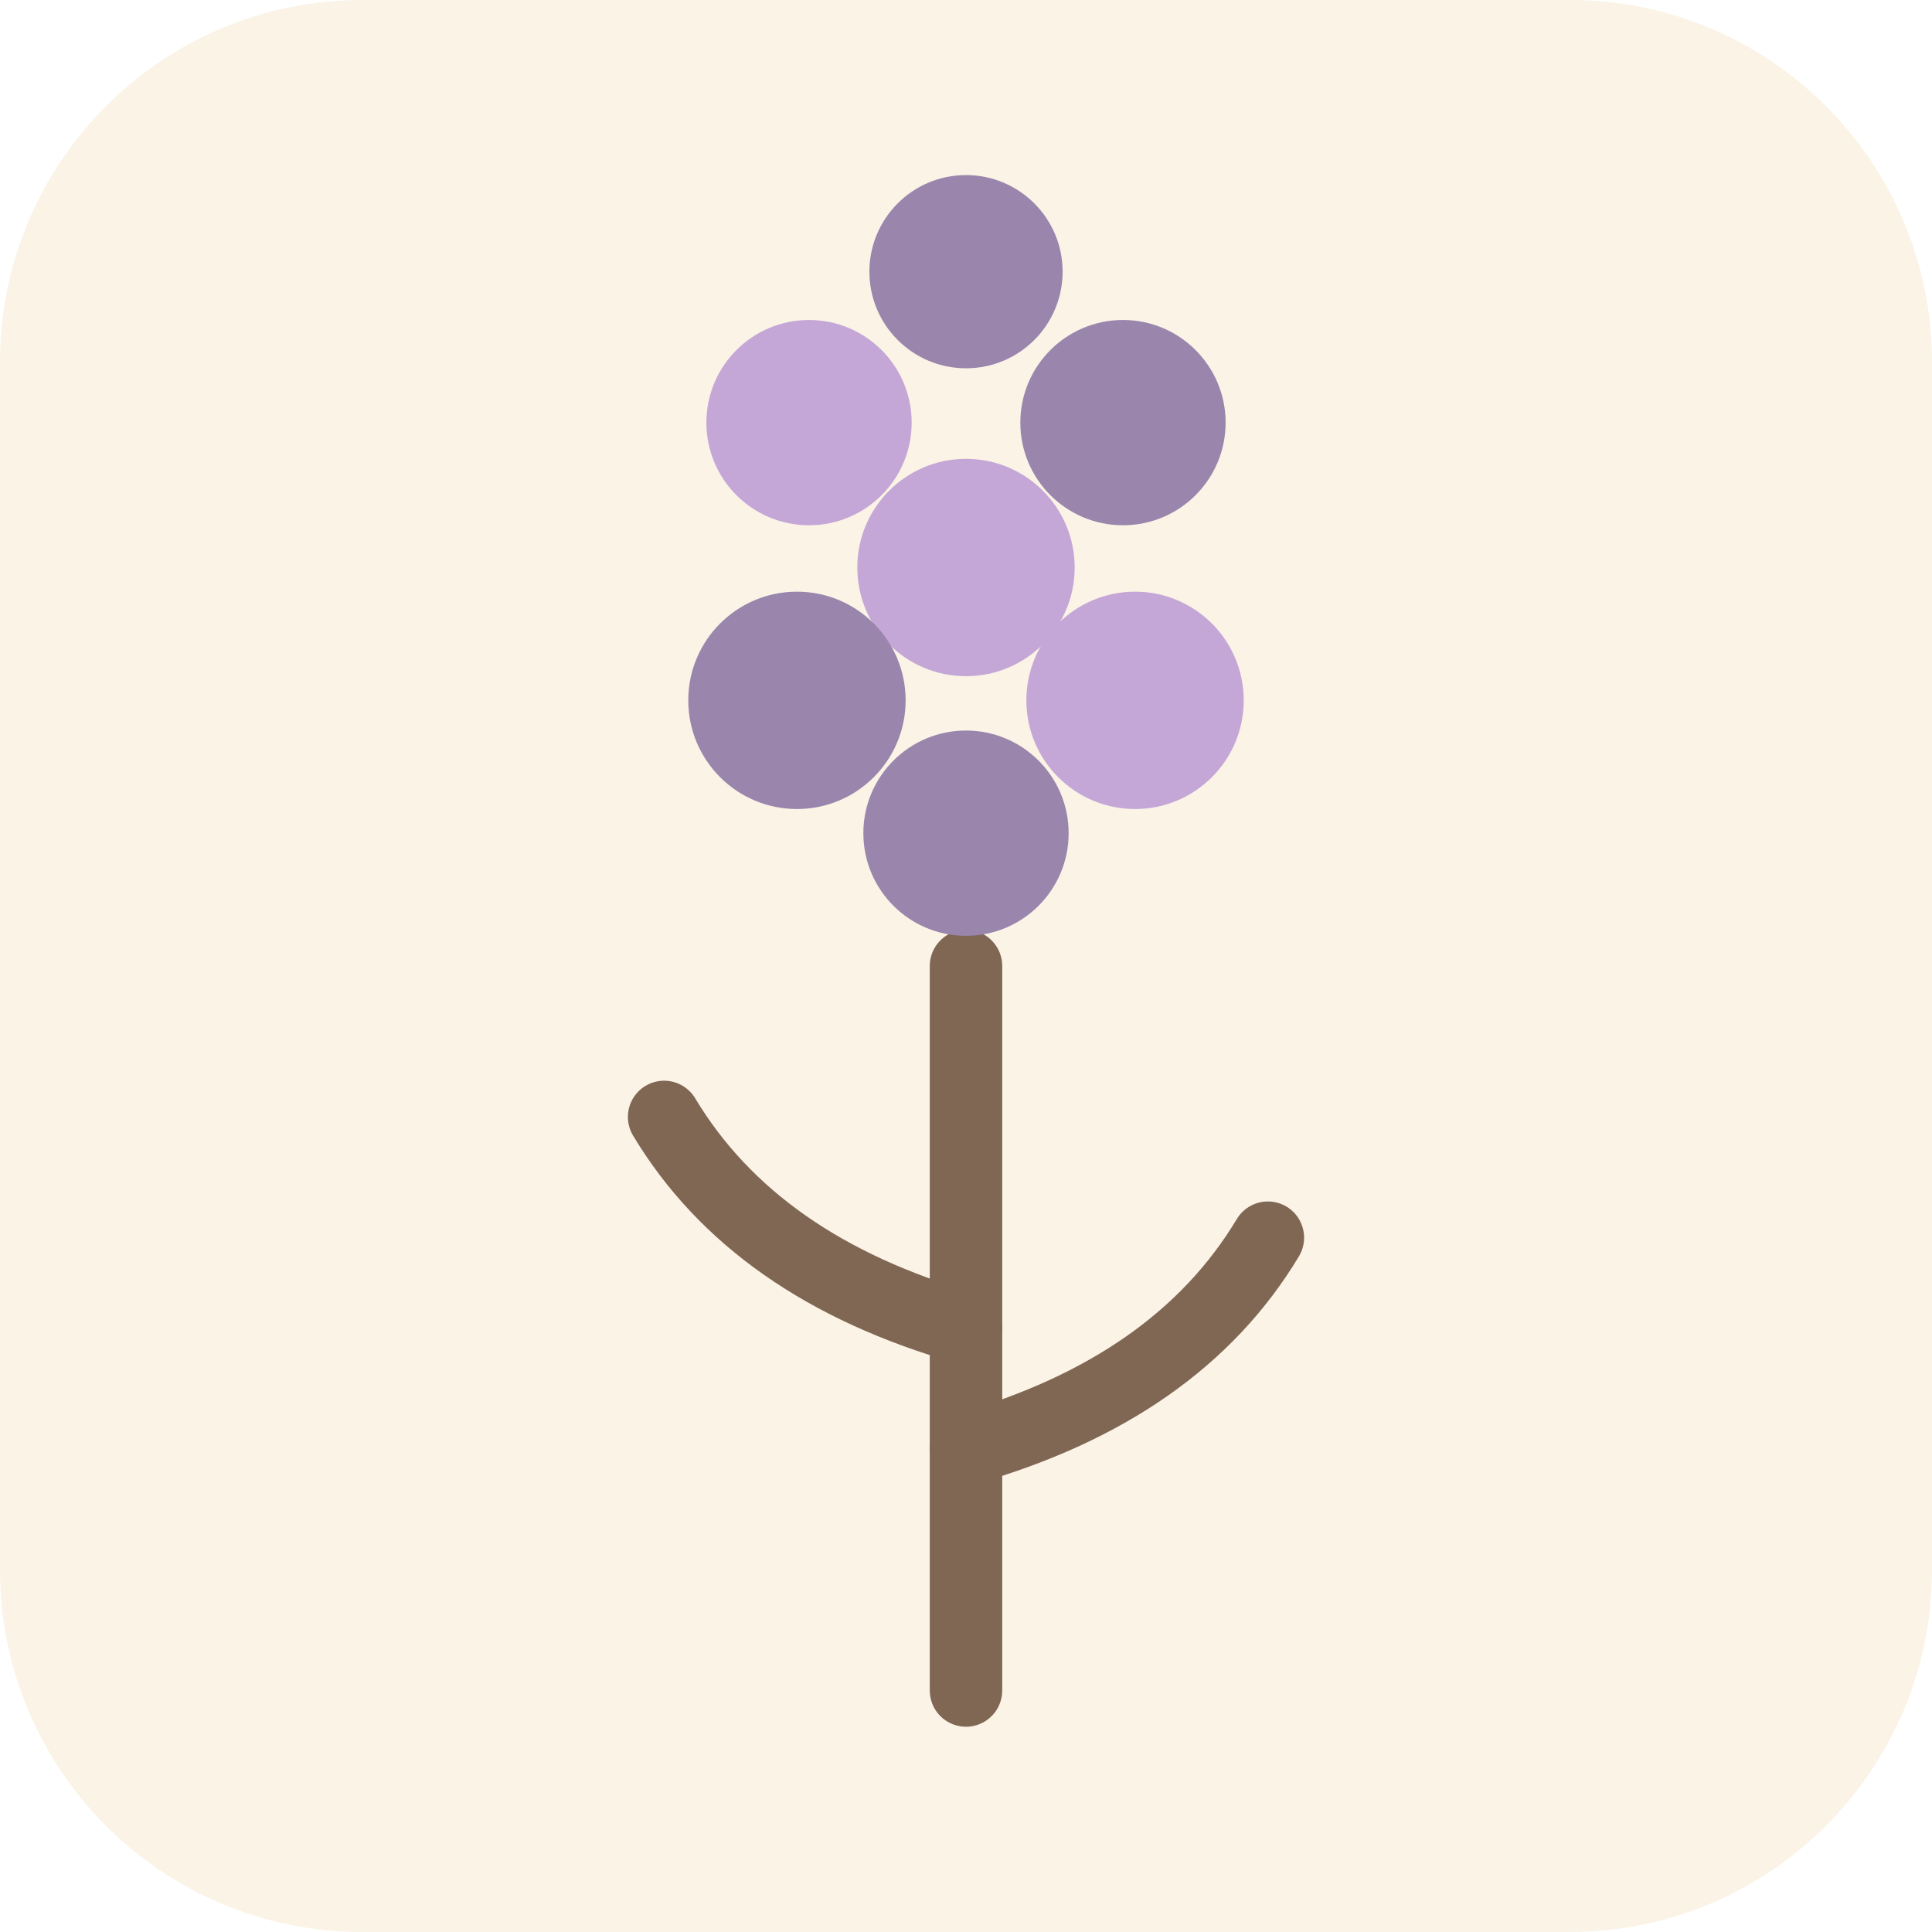
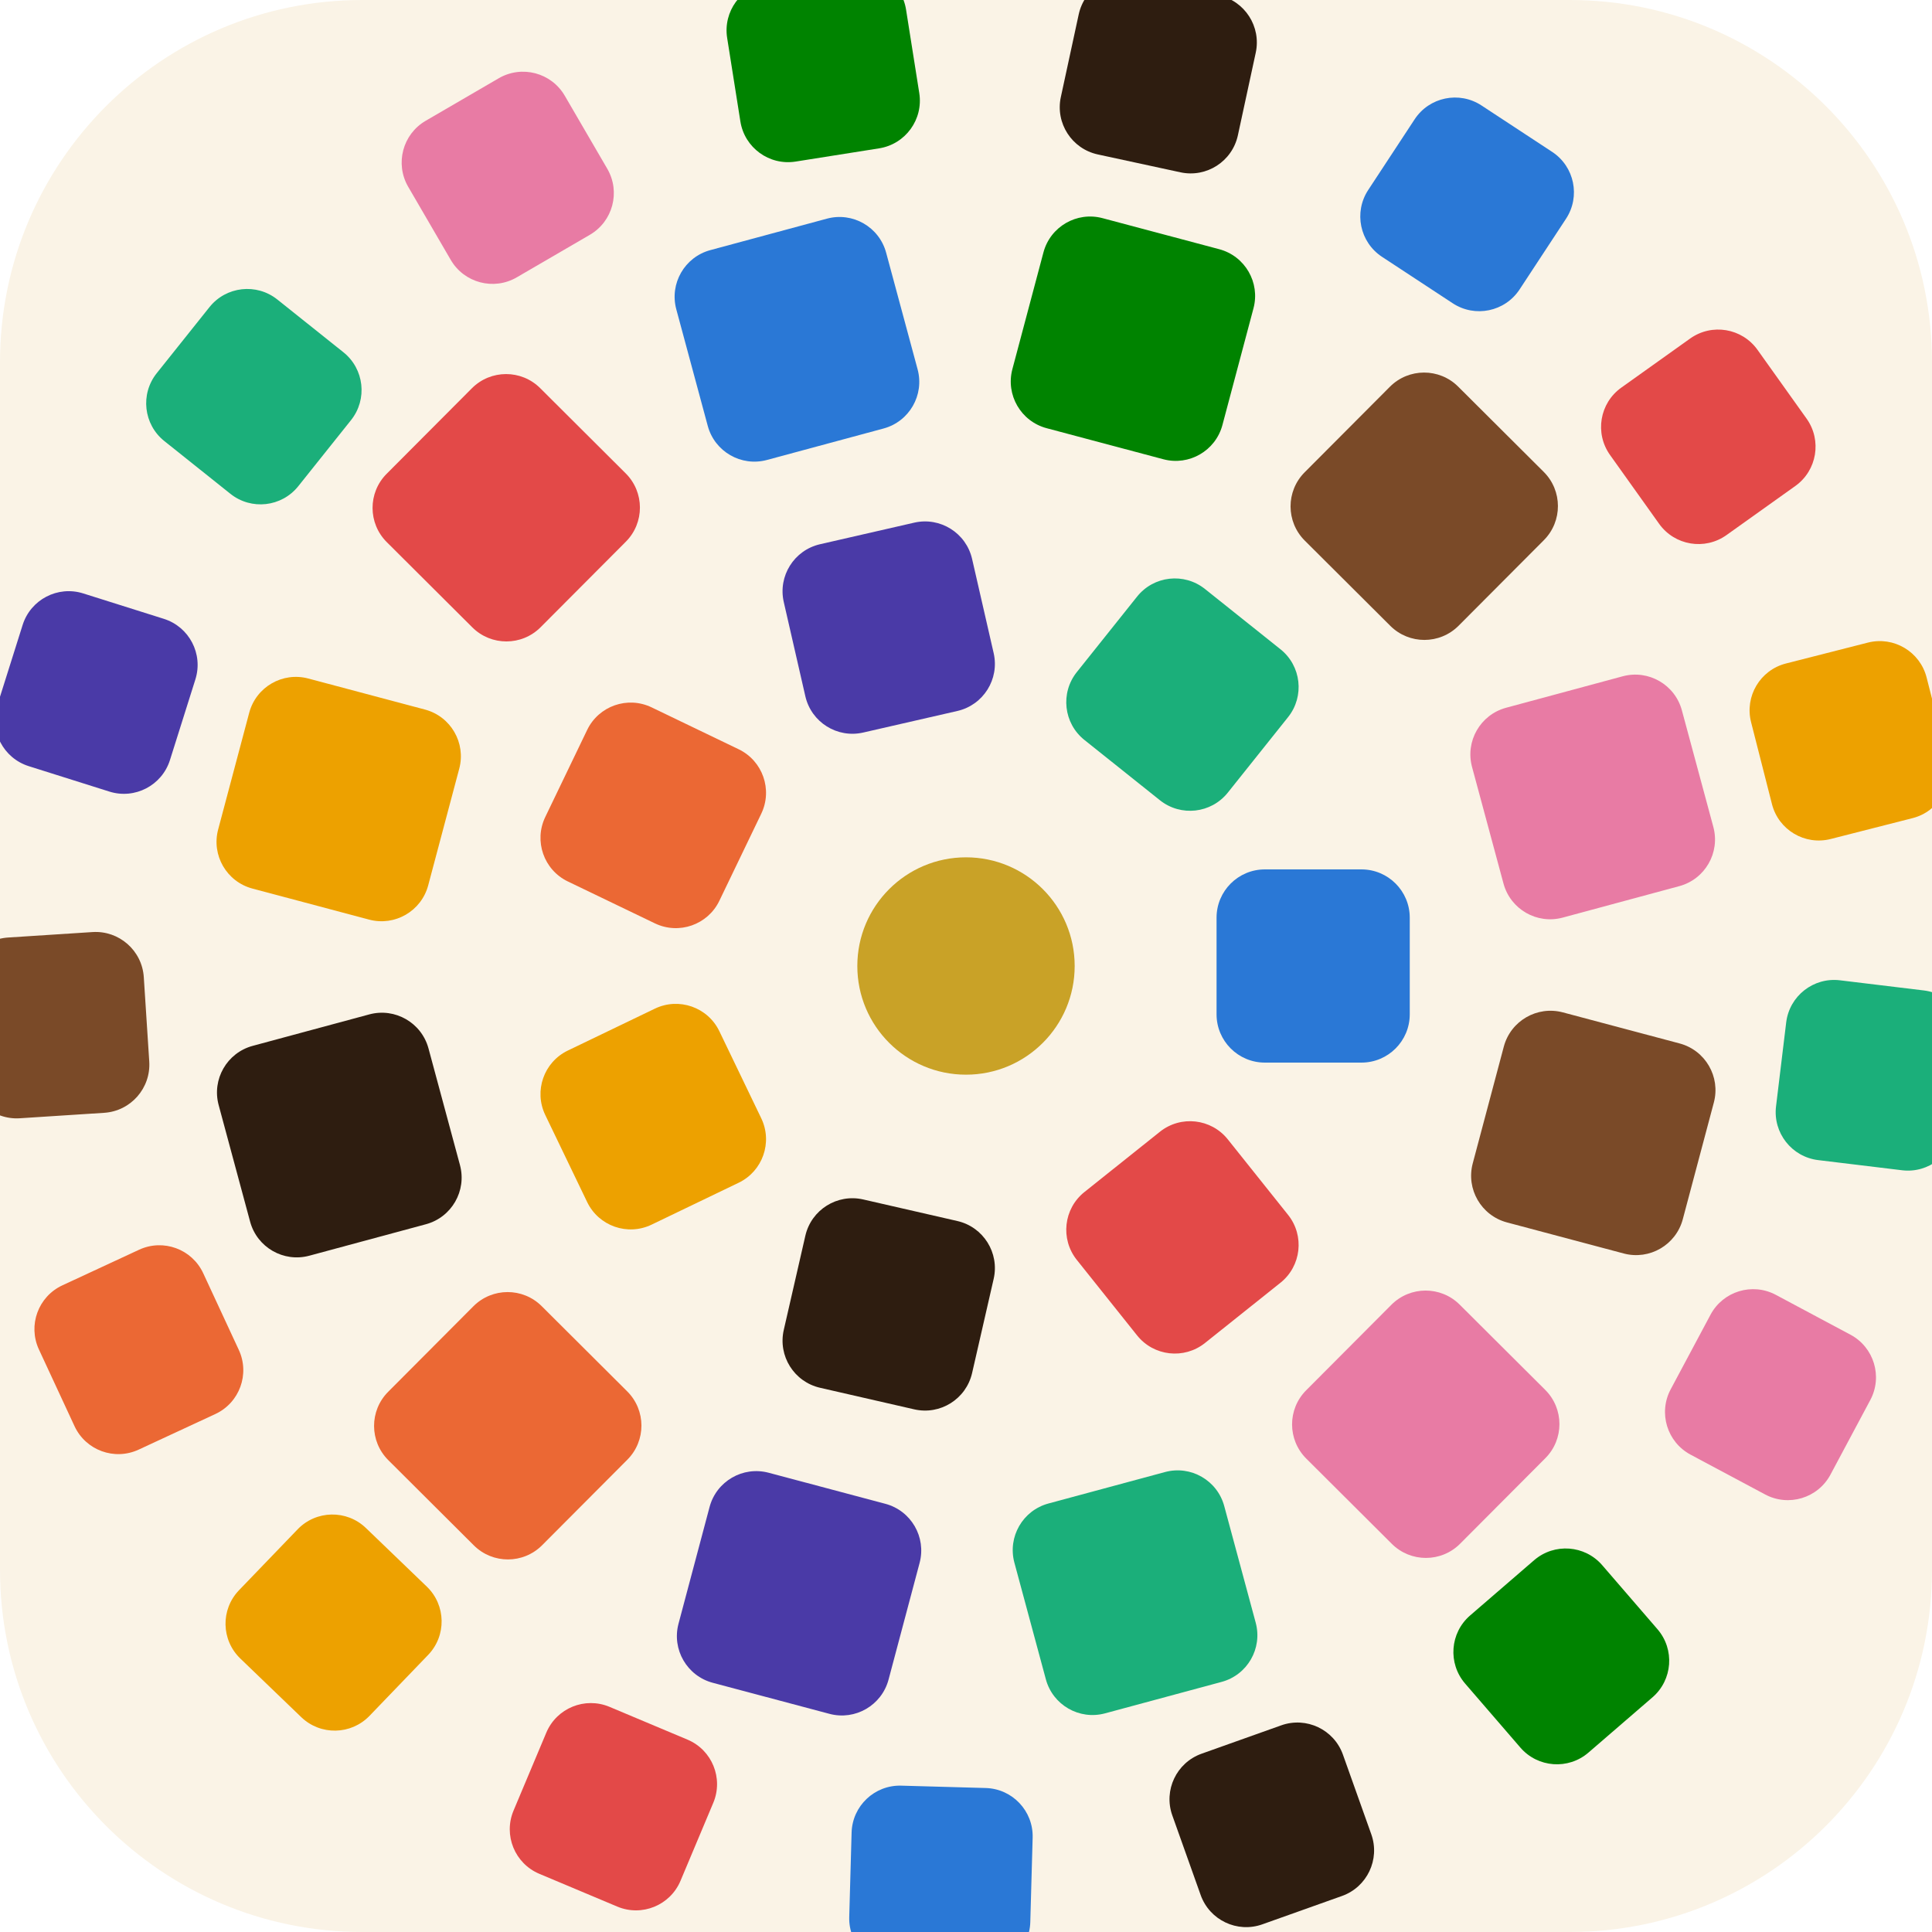
- <svg xmlns="http://www.w3.org/2000/svg" viewBox="0 0 32 32">
+ <svg xmlns="http://www.w3.org/2000/svg" viewBox="0 0 64 64">
  <style>
-     .bg     { fill: #faf3e6; }                   /* linen */
-     .bud    { fill: #9a85ad; }                   /* dusty aster lavender */
-     .bud-hi { fill: #c4a7d6; }                   /* highlight on a few buds */
-     .stem   { stroke: #806753; }                 /* warm taupe stem + leaves */
+     .bg   { fill: #faf3e6; }                     /* linen */
+     .draw { stroke: none; }
    @media (prefers-color-scheme: dark) {
-       .bg     { fill: #1f1827; }                 /* dusk */
-       .bud    { fill: #b9a8d4; }                 /* aster, lifted */
-       .bud-hi { fill: #d8c8e8; }
-       .stem   { stroke: #c4a98a; }               /* warm taupe, lifted */
+       .bg   { fill: #1f1827; }                   /* dusk */
+       .draw { stroke: #c9a227; stroke-width: 0.9; }
    }
  </style>
-   <rect class="bg" width="32" height="32" rx="6" />
-   <g class="stem" stroke-width="1.2" stroke-linecap="round" fill="none">
-     <line x1="16" y1="16" x2="16" y2="28" />
-     <path d="M16 22 q-3.5 -1 -5 -3.5" />
-     <path d="M16 24 q3.5 -1 5 -3.5" />
-   </g>
-   <g>
-     <circle class="bud" cx="16" cy="4.5" r="1.6" />
-     <circle class="bud-hi" cx="13.4" cy="7" r="1.7" />
-     <circle class="bud" cx="18.6" cy="7" r="1.7" />
-     <circle class="bud-hi" cx="16" cy="9.4" r="1.8" />
-     <circle class="bud" cx="13.2" cy="11.6" r="1.8" />
-     <circle class="bud-hi" cx="18.8" cy="11.6" r="1.8" />
-     <circle class="bud" cx="16" cy="13.8" r="1.7" />
-   </g>
+   <rect class="bg" width="64" height="64" rx="12" />
+   <rect x="40.30" y="28.80" width="6.4" height="6.4" rx="1.6" fill="#2a78d6" transform="rotate(90.0 43.50 32.00)" />
+   <rect x="35.97" y="37.79" width="6.4" height="6.4" rx="1.6" fill="#e34948" transform="rotate(141.4 39.17 40.99)" />
+   <rect class="draw" x="26.24" y="40.01" width="6.4" height="6.4" rx="1.6" fill="#2e1d10" transform="rotate(192.9 29.44 43.21)" />
+   <rect x="18.44" y="33.79" width="6.4" height="6.4" rx="1.6" fill="#eda100" transform="rotate(244.3 21.64 36.99)" />
+   <rect x="18.44" y="23.81" width="6.4" height="6.4" rx="1.6" fill="#eb6834" transform="rotate(295.7 21.64 27.01)" />
+   <rect x="26.24" y="17.59" width="6.4" height="6.4" rx="1.6" fill="#4a3aa7" transform="rotate(347.1 29.44 20.79)" />
+   <rect x="35.97" y="19.81" width="6.4" height="6.4" rx="1.6" fill="#1baf7a" transform="rotate(398.6 39.17 23.01)" />
+   <rect class="draw" x="49.18" y="33.93" width="7.2" height="7.2" rx="1.6" fill="#7a4a28" transform="rotate(104.9 52.78 37.53)" />
+   <rect x="43.63" y="43.58" width="7.2" height="7.2" rx="1.6" fill="#e87ba4" transform="rotate(134.9 47.23 47.18)" />
+   <rect x="34.00" y="49.16" width="7.2" height="7.2" rx="1.6" fill="#1baf7a" transform="rotate(164.9 37.60 52.76)" />
+   <rect x="22.87" y="49.18" width="7.2" height="7.2" rx="1.6" fill="#4a3aa7" transform="rotate(194.9 26.47 52.78)" />
+   <rect x="13.22" y="43.63" width="7.2" height="7.2" rx="1.6" fill="#eb6834" transform="rotate(224.9 16.82 47.23)" />
+   <rect class="draw" x="7.64" y="34.00" width="7.2" height="7.2" rx="1.6" fill="#2e1d10" transform="rotate(254.9 11.24 37.60)" />
+   <rect x="7.62" y="22.87" width="7.2" height="7.2" rx="1.6" fill="#eda100" transform="rotate(284.9 11.22 26.47)" />
+   <rect x="13.17" y="13.22" width="7.2" height="7.2" rx="1.6" fill="#e34948" transform="rotate(314.9 16.77 16.82)" />
+   <rect x="22.80" y="7.64" width="7.2" height="7.2" rx="1.6" fill="#2a78d6" transform="rotate(344.9 26.40 11.24)" />
+   <rect x="33.93" y="7.62" width="7.2" height="7.2" rx="1.6" fill="#008300" transform="rotate(374.9 37.53 11.22)" />
+   <rect class="draw" x="43.58" y="13.17" width="7.2" height="7.2" rx="1.6" fill="#7a4a28" transform="rotate(404.9 47.18 16.77)" />
+   <rect x="49.16" y="22.80" width="7.2" height="7.2" rx="1.6" fill="#e87ba4" transform="rotate(434.9 52.76 26.40)" />
+   <rect x="58.98" y="32.62" width="6.0" height="6.0" rx="1.6" fill="#1baf7a" transform="rotate(96.9 61.98 35.62)" />
+   <rect x="55.65" y="43.20" width="6.0" height="6.0" rx="1.6" fill="#e87ba4" transform="rotate(118.1 58.65 46.20)" />
+   <rect x="48.72" y="51.87" width="6.0" height="6.0" rx="1.6" fill="#008300" transform="rotate(139.2 51.72 54.87)" />
+   <rect class="draw" x="39.13" y="57.45" width="6.0" height="6.0" rx="1.6" fill="#2e1d10" transform="rotate(160.4 42.13 60.45)" />
+   <rect x="28.17" y="59.19" width="6.0" height="6.0" rx="1.6" fill="#2a78d6" transform="rotate(181.6 31.17 62.19)" />
+   <rect x="17.32" y="56.85" width="6.0" height="6.0" rx="1.6" fill="#e34948" transform="rotate(202.8 20.32 59.85)" />
+   <rect x="8.05" y="50.75" width="6.0" height="6.0" rx="1.6" fill="#eda100" transform="rotate(223.9 11.05 53.75)" />
+   <rect x="1.60" y="41.71" width="6.0" height="6.0" rx="1.6" fill="#eb6834" transform="rotate(245.1 4.60 44.71)" />
+   <rect class="draw" x="-1.14" y="30.96" width="6.0" height="6.0" rx="1.6" fill="#7a4a28" transform="rotate(266.3 1.86 33.96)" />
+   <rect x="0.19" y="19.94" width="6.0" height="6.0" rx="1.6" fill="#4a3aa7" transform="rotate(287.5 3.19 22.94)" />
+   <rect x="5.41" y="10.14" width="6.0" height="6.0" rx="1.6" fill="#1baf7a" transform="rotate(308.6 8.41 13.14)" />
+   <rect x="13.82" y="2.89" width="6.0" height="6.0" rx="1.6" fill="#e87ba4" transform="rotate(329.8 16.82 5.89)" />
+   <rect x="24.27" y="-0.83" width="6.0" height="6.0" rx="1.6" fill="#008300" transform="rotate(351.0 27.27 2.17)" />
+   <rect class="draw" x="35.37" y="-0.52" width="6.0" height="6.0" rx="1.6" fill="#2e1d10" transform="rotate(372.2 38.37 2.48)" />
+   <rect x="45.60" y="3.77" width="6.0" height="6.0" rx="1.6" fill="#2a78d6" transform="rotate(393.3 48.60 6.77)" />
+   <rect x="53.59" y="11.47" width="6.0" height="6.0" rx="1.6" fill="#e34948" transform="rotate(414.5 56.59 14.47)" />
+   <rect x="58.26" y="21.54" width="6.0" height="6.0" rx="1.6" fill="#eda100" transform="rotate(435.7 61.26 24.54)" />
+   <circle cx="32" cy="32" r="3.6" fill="#c9a227" />
</svg>
